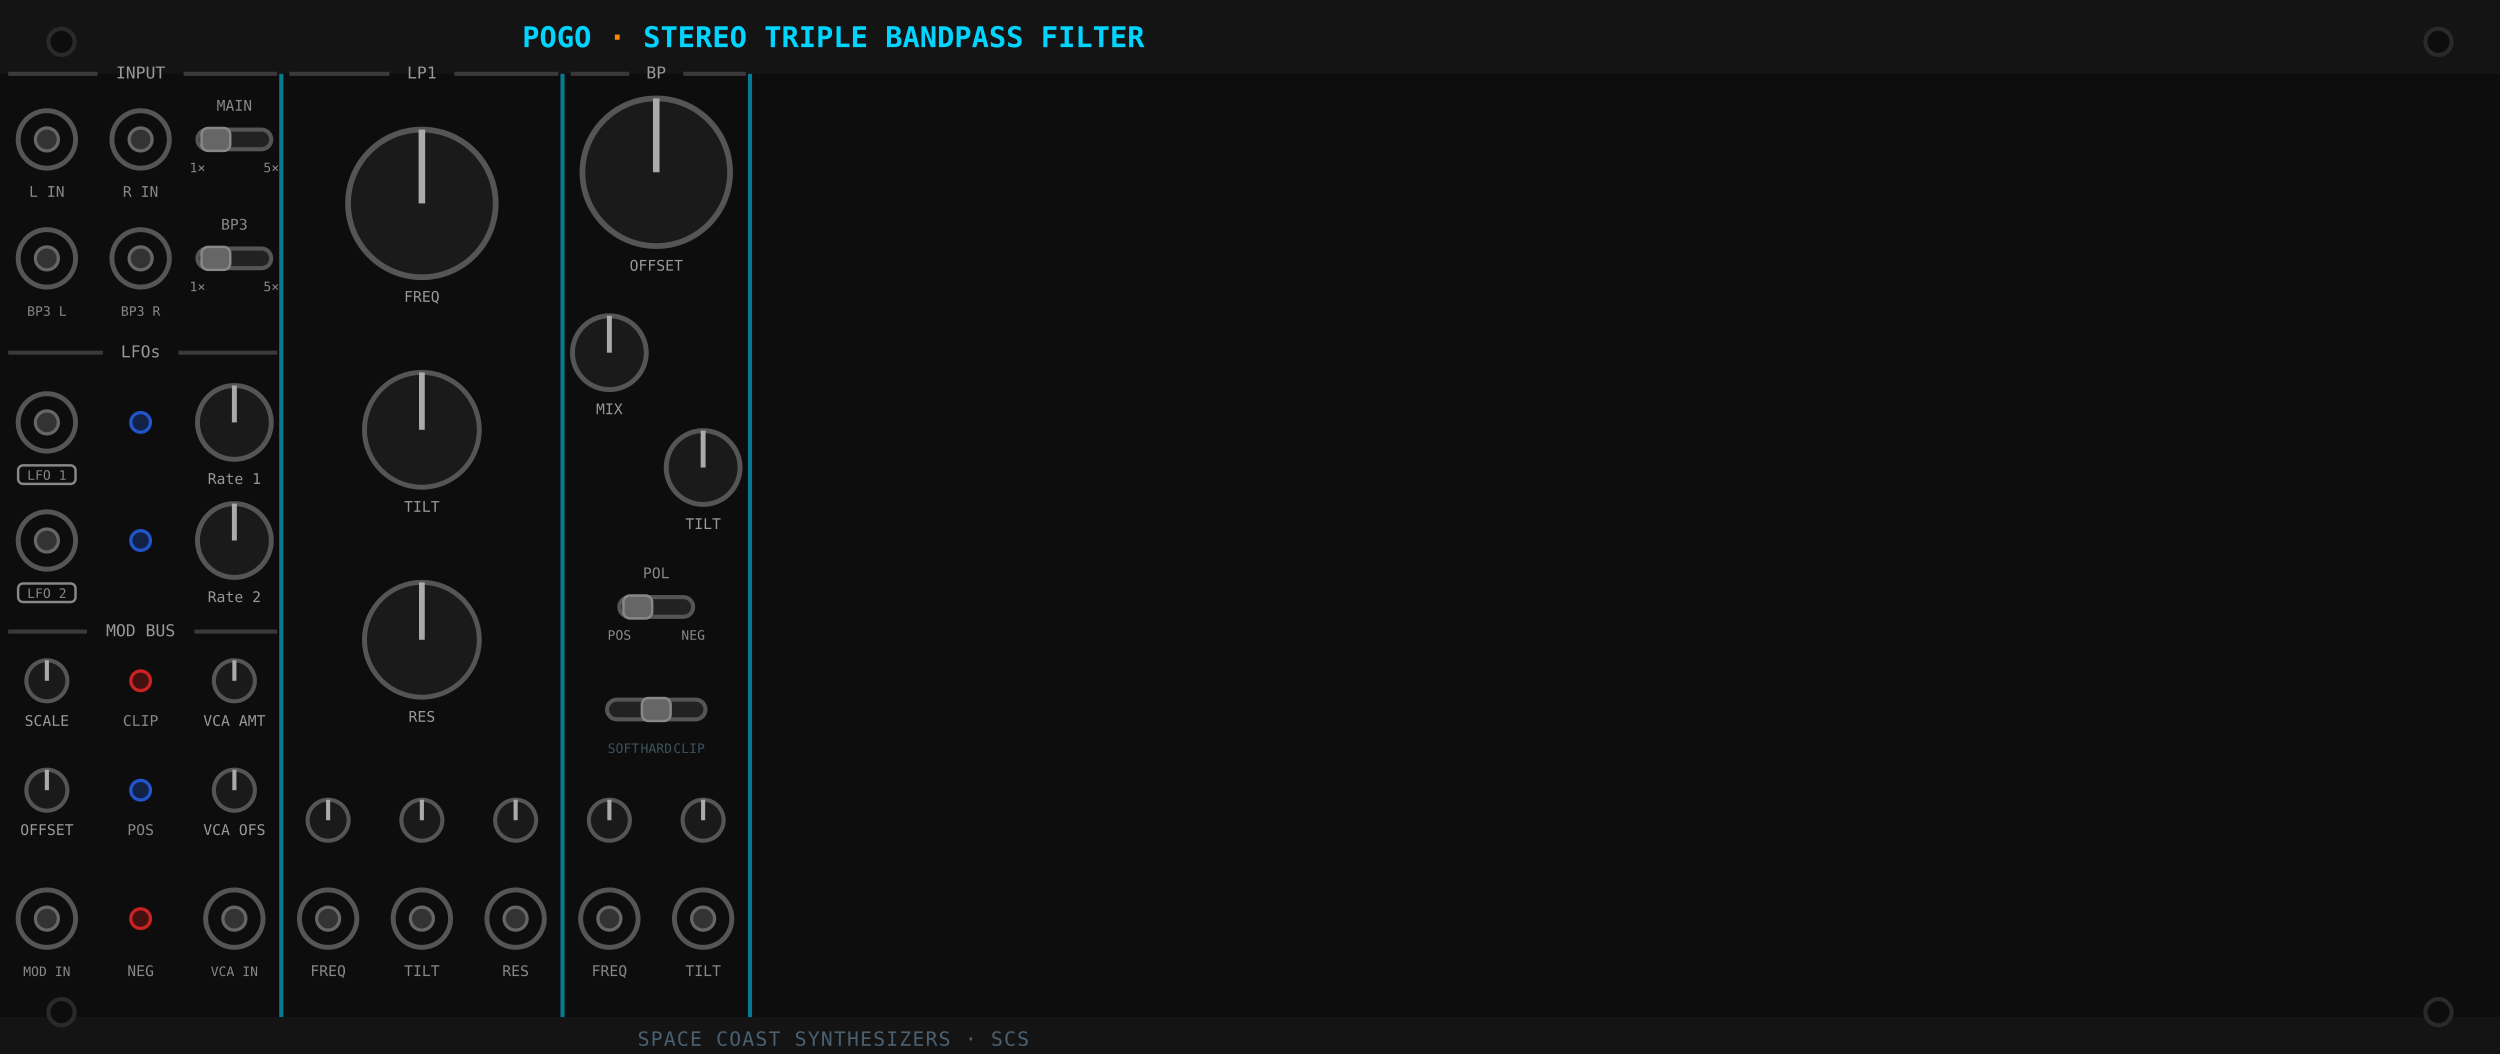
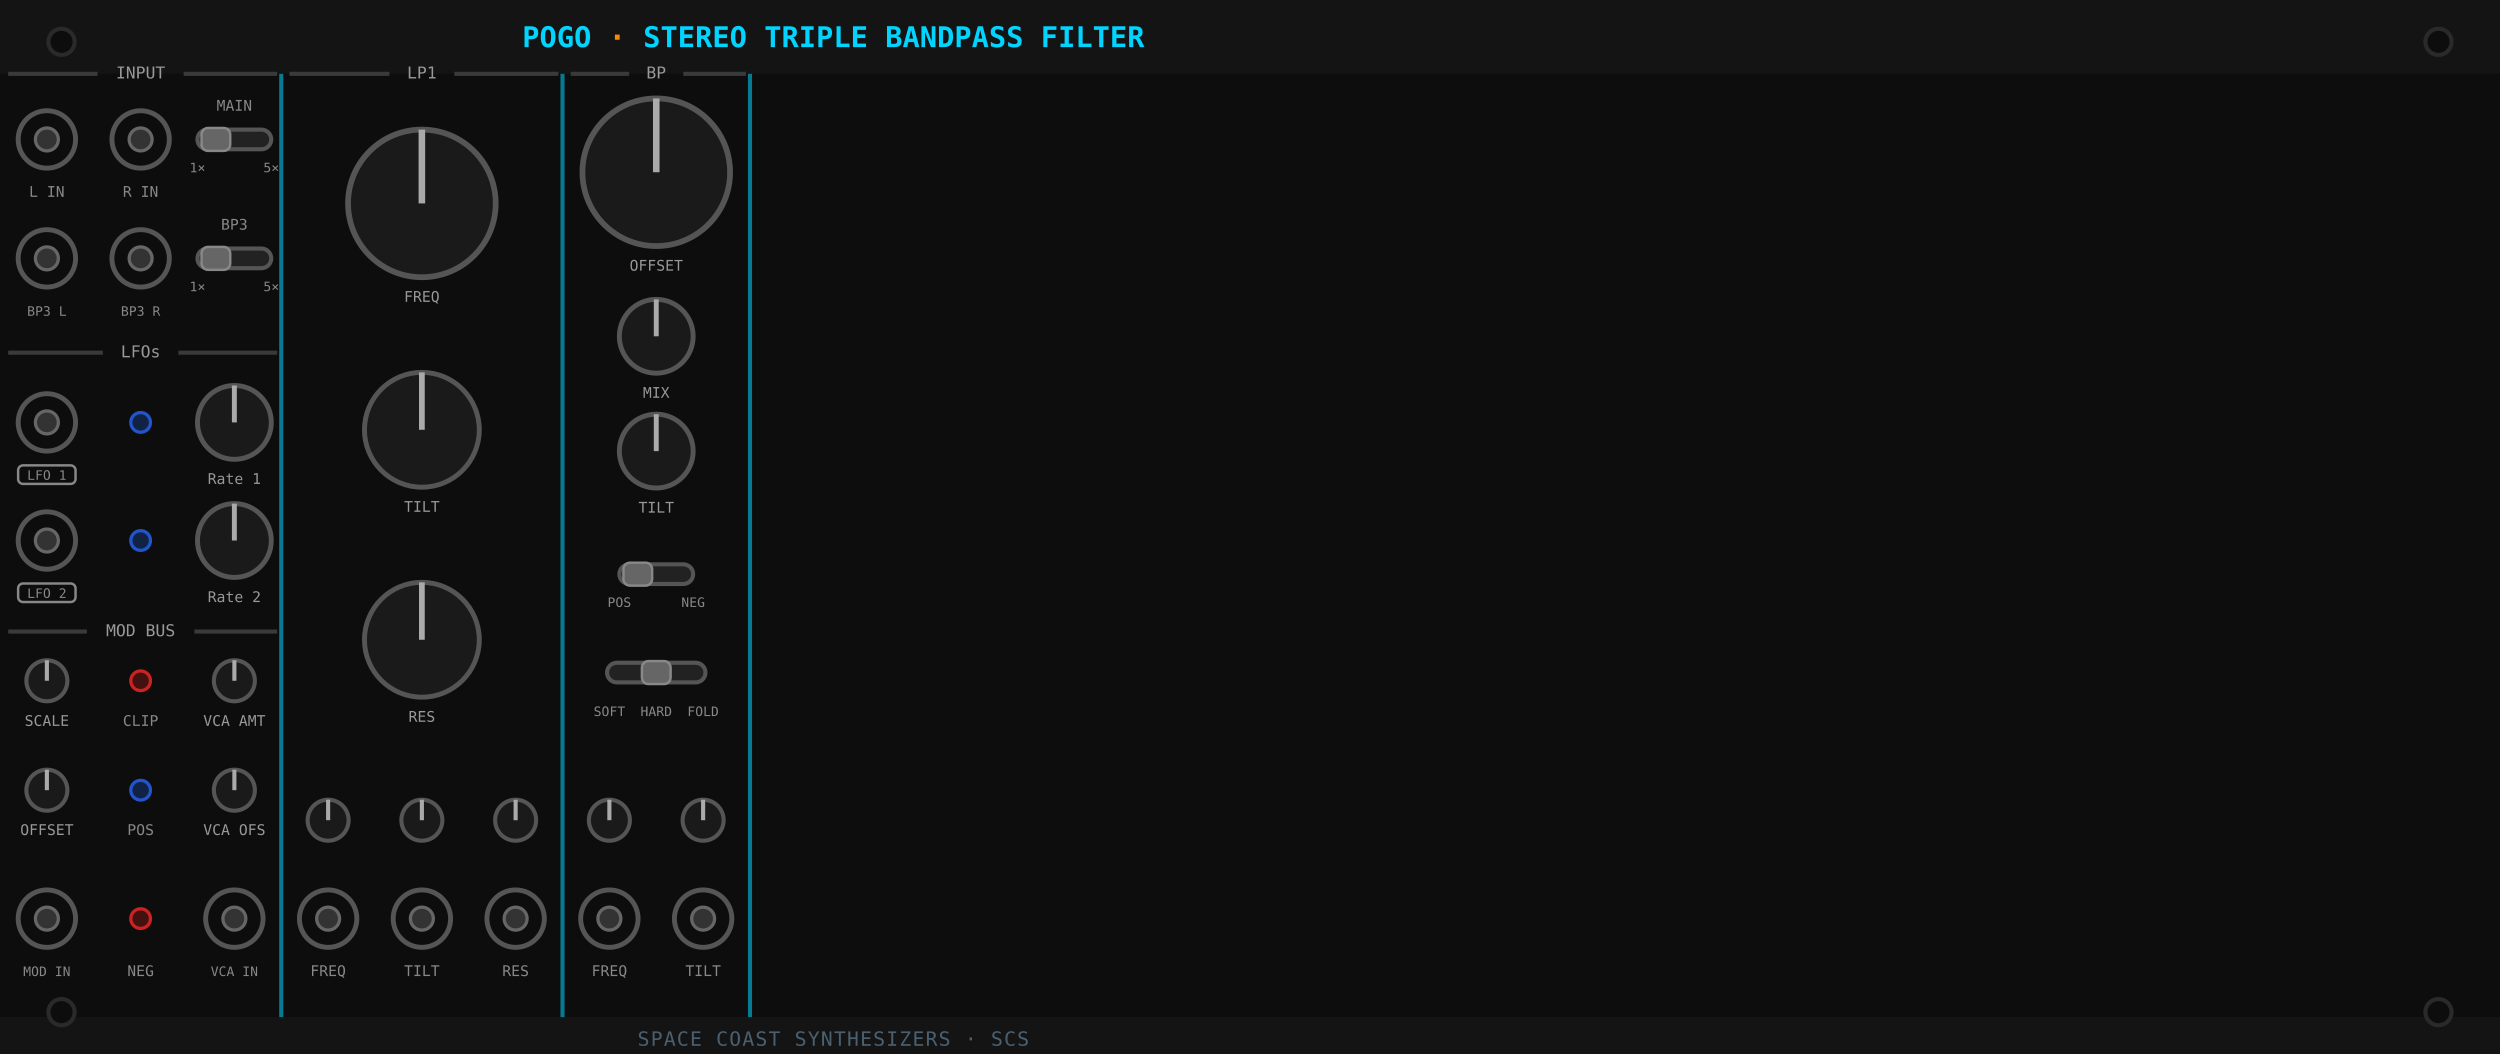
<svg xmlns="http://www.w3.org/2000/svg" width="304.8mm" height="128.5mm" viewBox="0 0 304.80 128.5">
  <rect x="0" y="0" width="304.8" height="128.5" fill="#0d0d0d" />
  <rect x="0" y="0" width="304.8" height="9.0" fill="#141414" />
  <rect x="0" y="124.0" width="304.8" height="4.5" fill="#141414" />
  <circle cx="7.5" cy="5.1" r="1.6" fill="#0d0d0d" stroke="#2a2a2a" stroke-width="0.5" />
  <circle cx="297.3" cy="5.1" r="1.6" fill="#0d0d0d" stroke="#2a2a2a" stroke-width="0.5" />
  <circle cx="7.5" cy="123.4" r="1.6" fill="#0d0d0d" stroke="#2a2a2a" stroke-width="0.5" />
  <circle cx="297.3" cy="123.4" r="1.6" fill="#0d0d0d" stroke="#2a2a2a" stroke-width="0.5" />
  <text x="101.60" y="5.75" fill="#00d4ff" font-family="monospace" font-size="3.5" font-weight="bold" text-anchor="middle">POGO  <tspan fill="#ff8800">·</tspan> STEREO TRIPLE BANDPASS FILTER</text>
  <text x="101.60" y="127.5" fill="#4a6070" font-family="monospace" font-size="2.4" text-anchor="middle" letter-spacing="0.15">SPACE COAST SYNTHESIZERS  ·  SCS</text>
  <line x1="34.29" y1="9.0" x2="34.29" y2="124.0" stroke="#00d4ff" stroke-width="0.5" opacity="0.55" />
  <line x1="68.58" y1="9.0" x2="68.58" y2="124.0" stroke="#00d4ff" stroke-width="0.5" opacity="0.55" />
  <line x1="91.44" y1="9.0" x2="91.44" y2="124.0" stroke="#00d4ff" stroke-width="0.5" opacity="0.55" />
  <line x1="1.0" y1="9.0" x2="11.89" y2="9.0" stroke="#3a3a3a" stroke-width="0.5" />
  <line x1="22.39" y1="9.0" x2="33.79" y2="9.0" stroke="#3a3a3a" stroke-width="0.5" />
  <text x="17.145" y="9.0" fill="#999" font-family="monospace" font-size="2.0" text-anchor="middle" dominant-baseline="middle">INPUT</text>
  <line x1="1.0" y1="43.0" x2="12.54" y2="43.0" stroke="#3a3a3a" stroke-width="0.5" />
  <line x1="21.75" y1="43.0" x2="33.79" y2="43.0" stroke="#3a3a3a" stroke-width="0.5" />
  <text x="17.145" y="43.0" fill="#999" font-family="monospace" font-size="2.0" text-anchor="middle" dominant-baseline="middle">LFOs</text>
  <line x1="1.0" y1="77.0" x2="10.59" y2="77.0" stroke="#3a3a3a" stroke-width="0.5" />
  <line x1="23.70" y1="77.0" x2="33.79" y2="77.0" stroke="#3a3a3a" stroke-width="0.5" />
  <text x="17.145" y="77.0" fill="#999" font-family="monospace" font-size="2.0" text-anchor="middle" dominant-baseline="middle">MOD BUS</text>
  <line x1="35.29" y1="9.0" x2="47.48" y2="9.0" stroke="#3a3a3a" stroke-width="0.5" />
  <line x1="55.39" y1="9.0" x2="68.08" y2="9.0" stroke="#3a3a3a" stroke-width="0.5" />
  <text x="51.435" y="9.0" fill="#999" font-family="monospace" font-size="2.0" text-anchor="middle" dominant-baseline="middle">LP1</text>
  <line x1="69.58" y1="9.0" x2="76.71" y2="9.0" stroke="#3a3a3a" stroke-width="0.5" />
  <line x1="83.31" y1="9.0" x2="90.94" y2="9.0" stroke="#3a3a3a" stroke-width="0.5" />
  <text x="80.01" y="9.0" fill="#999" font-family="monospace" font-size="2.0" text-anchor="middle" dominant-baseline="middle">BP</text>
  <circle cx="5.715" cy="17.0" r="3.5" fill="none" stroke="#555" stroke-width="0.6" />
  <circle cx="5.715" cy="17.0" r="1.4" fill="#333" stroke="#666" stroke-width="0.4" />
  <text x="5.715" y="24.0" fill="#888" font-family="monospace" font-size="1.8" text-anchor="middle">L IN</text>
  <circle cx="17.145" cy="17.0" r="3.5" fill="none" stroke="#555" stroke-width="0.6" />
  <circle cx="17.145" cy="17.0" r="1.4" fill="#333" stroke="#666" stroke-width="0.4" />
  <text x="17.145" y="24.0" fill="#888" font-family="monospace" font-size="1.8" text-anchor="middle">R IN</text>
  <text x="28.575" y="13.5" fill="#888" font-family="monospace" font-size="1.8" text-anchor="middle">MAIN</text>
  <rect x="24.07" y="15.80" width="9" height="2.4" rx="1.2" fill="#222" stroke="#555" stroke-width="0.5" />
  <rect x="24.57" y="15.60" width="3.5" height="2.8" rx="0.8" fill="#666" stroke="#888" stroke-width="0.3" />
  <text x="24.075" y="21.0" fill="#888" font-family="monospace" font-size="1.6" text-anchor="middle">1×</text>
  <text x="33.075" y="21.0" fill="#888" font-family="monospace" font-size="1.6" text-anchor="middle">5×</text>
  <circle cx="5.715" cy="31.5" r="3.5" fill="none" stroke="#555" stroke-width="0.6" />
  <circle cx="5.715" cy="31.5" r="1.4" fill="#333" stroke="#666" stroke-width="0.4" />
  <text x="5.715" y="38.5" fill="#888" font-family="monospace" font-size="1.6" text-anchor="middle">BP3 L</text>
  <circle cx="17.145" cy="31.5" r="3.5" fill="none" stroke="#555" stroke-width="0.6" />
  <circle cx="17.145" cy="31.5" r="1.4" fill="#333" stroke="#666" stroke-width="0.4" />
  <text x="17.145" y="38.5" fill="#888" font-family="monospace" font-size="1.6" text-anchor="middle">BP3 R</text>
  <text x="28.575" y="28.0" fill="#888" font-family="monospace" font-size="1.8" text-anchor="middle">BP3</text>
  <rect x="24.07" y="30.30" width="9" height="2.4" rx="1.2" fill="#222" stroke="#555" stroke-width="0.5" />
  <rect x="24.57" y="30.10" width="3.5" height="2.8" rx="0.8" fill="#666" stroke="#888" stroke-width="0.3" />
  <text x="24.075" y="35.5" fill="#888" font-family="monospace" font-size="1.6" text-anchor="middle">1×</text>
  <text x="33.075" y="35.5" fill="#888" font-family="monospace" font-size="1.6" text-anchor="middle">5×</text>
  <circle cx="5.715" cy="51.5" r="3.5" fill="none" stroke="#555" stroke-width="0.6" />
  <circle cx="5.715" cy="51.5" r="1.4" fill="#333" stroke="#666" stroke-width="0.4" />
  <rect x="2.21" y="56.74" width="7.0" height="2.26" rx="0.6" fill="none" stroke="#888" stroke-width="0.3" />
  <text x="5.715" y="58.5" fill="#888" font-family="monospace" font-size="1.6" text-anchor="middle">LFO 1</text>
  <circle cx="17.145" cy="51.5" r="1.2" fill="#112244" stroke="#2255cc" stroke-width="0.4" />
  <circle cx="28.575" cy="51.5" r="4.5" fill="#1a1a1a" stroke="#555" stroke-width="0.6" />
  <line x1="28.575" y1="51.5" x2="28.575" y2="47.0" stroke="#aaa" stroke-width="0.6" />
  <text x="28.575" y="59.0" fill="#999" font-family="monospace" font-size="1.8" text-anchor="middle">Rate 1</text>
  <circle cx="5.715" cy="65.9" r="3.5" fill="none" stroke="#555" stroke-width="0.6" />
  <circle cx="5.715" cy="65.9" r="1.4" fill="#333" stroke="#666" stroke-width="0.4" />
  <rect x="2.21" y="71.14" width="7.0" height="2.26" rx="0.6" fill="none" stroke="#888" stroke-width="0.3" />
  <text x="5.715" y="72.9" fill="#888" font-family="monospace" font-size="1.6" text-anchor="middle">LFO 2</text>
  <circle cx="17.145" cy="65.9" r="1.2" fill="#112244" stroke="#2255cc" stroke-width="0.4" />
  <circle cx="28.575" cy="65.9" r="4.5" fill="#1a1a1a" stroke="#555" stroke-width="0.6" />
  <line x1="28.575" y1="65.9" x2="28.575" y2="61.4" stroke="#aaa" stroke-width="0.6" />
  <text x="28.575" y="73.4" fill="#999" font-family="monospace" font-size="1.8" text-anchor="middle">Rate 2</text>
  <circle cx="5.715" cy="83.0" r="2.5" fill="#1a1a1a" stroke="#555" stroke-width="0.5" />
  <line x1="5.715" y1="83.0" x2="5.715" y2="80.5" stroke="#aaa" stroke-width="0.5" />
  <text x="5.715" y="88.5" fill="#999" font-family="monospace" font-size="1.8" text-anchor="middle">SCALE</text>
  <circle cx="28.575" cy="83.0" r="2.5" fill="#1a1a1a" stroke="#555" stroke-width="0.5" />
  <line x1="28.575" y1="83.0" x2="28.575" y2="80.5" stroke="#aaa" stroke-width="0.5" />
  <text x="28.575" y="88.5" fill="#999" font-family="monospace" font-size="1.8" text-anchor="middle">VCA AMT</text>
  <circle cx="17.145" cy="83.0" r="1.2" fill="#441111" stroke="#cc2222" stroke-width="0.4" />
  <text x="17.145" y="88.5" fill="#888" font-family="monospace" font-size="1.8" text-anchor="middle">CLIP</text>
  <circle cx="5.715" cy="96.34" r="2.5" fill="#1a1a1a" stroke="#555" stroke-width="0.5" />
  <line x1="5.715" y1="96.34" x2="5.715" y2="93.84" stroke="#aaa" stroke-width="0.5" />
  <text x="5.715" y="101.8" fill="#999" font-family="monospace" font-size="1.8" text-anchor="middle">OFFSET</text>
  <circle cx="28.575" cy="96.34" r="2.5" fill="#1a1a1a" stroke="#555" stroke-width="0.5" />
  <line x1="28.575" y1="96.34" x2="28.575" y2="93.84" stroke="#aaa" stroke-width="0.5" />
  <text x="28.575" y="101.8" fill="#999" font-family="monospace" font-size="1.8" text-anchor="middle">VCA OFS</text>
  <circle cx="17.145" cy="96.34" r="1.2" fill="#112244" stroke="#2255cc" stroke-width="0.4" />
  <text x="17.145" y="101.8" fill="#888" font-family="monospace" font-size="1.8" text-anchor="middle">POS</text>
  <circle cx="5.715" cy="112.0" r="3.5" fill="none" stroke="#555" stroke-width="0.6" />
  <circle cx="5.715" cy="112.0" r="1.4" fill="#333" stroke="#666" stroke-width="0.4" />
  <text x="5.715" y="119.0" fill="#888" font-family="monospace" font-size="1.6" text-anchor="middle">MOD IN</text>
  <circle cx="17.145" cy="112.0" r="1.2" fill="#441111" stroke="#cc2222" stroke-width="0.4" />
  <text x="17.145" y="119.0" fill="#888" font-family="monospace" font-size="1.8" text-anchor="middle">NEG</text>
  <circle cx="28.575" cy="112.0" r="3.5" fill="none" stroke="#555" stroke-width="0.6" />
  <circle cx="28.575" cy="112.0" r="1.4" fill="#333" stroke="#666" stroke-width="0.4" />
  <text x="28.575" y="119.0" fill="#888" font-family="monospace" font-size="1.6" text-anchor="middle">VCA IN</text>
  <circle cx="51.435" cy="24.8" r="9.0" fill="#1a1a1a" stroke="#555" stroke-width="0.7" />
  <line x1="51.435" y1="24.8" x2="51.435" y2="15.8" stroke="#aaa" stroke-width="0.8" />
  <text x="51.435" y="36.8" fill="#999" font-family="monospace" font-size="1.8" text-anchor="middle">FREQ</text>
  <circle cx="51.435" cy="52.4" r="7.0" fill="#1a1a1a" stroke="#555" stroke-width="0.6" />
  <line x1="51.435" y1="52.4" x2="51.435" y2="45.4" stroke="#aaa" stroke-width="0.7" />
  <text x="51.435" y="62.4" fill="#999" font-family="monospace" font-size="1.8" text-anchor="middle">TILT</text>
  <circle cx="51.435" cy="78.0" r="7.0" fill="#1a1a1a" stroke="#555" stroke-width="0.6" />
  <line x1="51.435" y1="78.0" x2="51.435" y2="71.0" stroke="#aaa" stroke-width="0.7" />
  <text x="51.435" y="88.0" fill="#999" font-family="monospace" font-size="1.8" text-anchor="middle">RES</text>
  <circle cx="40.005" cy="100.0" r="2.5" fill="#1a1a1a" stroke="#555" stroke-width="0.5" />
  <line x1="40.005" y1="100.0" x2="40.005" y2="97.5" stroke="#aaa" stroke-width="0.5" />
  <text x="40.005" y="105.5" fill="#999" font-family="monospace" font-size="1.8" text-anchor="middle" />
  <circle cx="51.435" cy="100.0" r="2.5" fill="#1a1a1a" stroke="#555" stroke-width="0.5" />
  <line x1="51.435" y1="100.0" x2="51.435" y2="97.5" stroke="#aaa" stroke-width="0.5" />
  <text x="51.435" y="105.5" fill="#999" font-family="monospace" font-size="1.8" text-anchor="middle" />
  <circle cx="62.865" cy="100.0" r="2.5" fill="#1a1a1a" stroke="#555" stroke-width="0.5" />
  <line x1="62.865" y1="100.0" x2="62.865" y2="97.5" stroke="#aaa" stroke-width="0.5" />
  <text x="62.865" y="105.5" fill="#999" font-family="monospace" font-size="1.8" text-anchor="middle" />
  <circle cx="40.005" cy="112.0" r="3.5" fill="none" stroke="#555" stroke-width="0.6" />
  <circle cx="40.005" cy="112.0" r="1.4" fill="#333" stroke="#666" stroke-width="0.4" />
  <text x="40.005" y="119.0" fill="#888" font-family="monospace" font-size="1.8" text-anchor="middle">FREQ</text>
  <circle cx="51.435" cy="112.0" r="3.5" fill="none" stroke="#555" stroke-width="0.6" />
  <circle cx="51.435" cy="112.0" r="1.4" fill="#333" stroke="#666" stroke-width="0.4" />
  <text x="51.435" y="119.0" fill="#888" font-family="monospace" font-size="1.8" text-anchor="middle">TILT</text>
  <circle cx="62.865" cy="112.0" r="3.5" fill="none" stroke="#555" stroke-width="0.6" />
  <circle cx="62.865" cy="112.0" r="1.4" fill="#333" stroke="#666" stroke-width="0.4" />
  <text x="62.865" y="119.0" fill="#888" font-family="monospace" font-size="1.8" text-anchor="middle">RES</text>
  <circle cx="80.01" cy="21.0" r="9.0" fill="#1a1a1a" stroke="#555" stroke-width="0.7" />
  <line x1="80.01" y1="21.0" x2="80.01" y2="12.0" stroke="#aaa" stroke-width="0.8" />
  <text x="80.01" y="33.0" fill="#999" font-family="monospace" font-size="1.8" text-anchor="middle">OFFSET</text>
-   <circle cx="74.295" cy="43.0" r="4.5" fill="#1a1a1a" stroke="#555" stroke-width="0.6" />
-   <line x1="74.295" y1="43.0" x2="74.295" y2="38.5" stroke="#aaa" stroke-width="0.6" />
-   <text x="74.295" y="50.5" fill="#999" font-family="monospace" font-size="1.8" text-anchor="middle">MIX</text>
-   <circle cx="85.725" cy="57.0" r="4.5" fill="#1a1a1a" stroke="#555" stroke-width="0.6" />
-   <line x1="85.725" y1="57.0" x2="85.725" y2="52.5" stroke="#aaa" stroke-width="0.6" />
-   <text x="85.725" y="64.5" fill="#999" font-family="monospace" font-size="1.8" text-anchor="middle">TILT</text>
-   <text x="80.01" y="70.5" fill="#888" font-family="monospace" font-size="1.8" text-anchor="middle">POL</text>
-   <rect x="75.51" y="72.80" width="9" height="2.4" rx="1.2" fill="#222" stroke="#555" stroke-width="0.5" />
-   <rect x="76.01" y="72.60" width="3.5" height="2.8" rx="0.8" fill="#666" stroke="#888" stroke-width="0.3" />
-   <text x="75.51" y="78.0" fill="#888" font-family="monospace" font-size="1.6" text-anchor="middle">POS</text>
-   <text x="84.51" y="78.0" fill="#888" font-family="monospace" font-size="1.6" text-anchor="middle">NEG</text>
-   <rect x="74.01" y="85.30" width="12" height="2.4" rx="1.2" fill="#222" stroke="#555" stroke-width="0.5" />
-   <rect x="78.26" y="85.10" width="3.5" height="2.8" rx="0.8" fill="#666" stroke="#888" stroke-width="0.3" />
-   <text x="76.01" y="91.8" fill="#3d5260" font-family="monospace" font-size="1.6" text-anchor="middle">SOFT</text>
-   <text x="80.01" y="91.8" fill="#3d5260" font-family="monospace" font-size="1.6" text-anchor="middle">HARD</text>
-   <text x="84.01" y="91.8" fill="#3d5260" font-family="monospace" font-size="1.6" text-anchor="middle">CLIP</text>
-   <text x="80.01" y="95.3" fill="#999" font-family="monospace" font-size="1.8" text-anchor="middle" />
+   <circle cx="80.01" cy="41.0" r="4.5" fill="#1a1a1a" stroke="#555" stroke-width="0.6" />
+   <line x1="80.01" y1="41.0" x2="80.01" y2="36.5" stroke="#aaa" stroke-width="0.6" />
+   <text x="80.01" y="48.5" fill="#999" font-family="monospace" font-size="1.8" text-anchor="middle">MIX</text>
+   <circle cx="80.01" cy="55.0" r="4.5" fill="#1a1a1a" stroke="#555" stroke-width="0.6" />
+   <line x1="80.01" y1="55.0" x2="80.01" y2="50.5" stroke="#aaa" stroke-width="0.6" />
+   <text x="80.01" y="62.5" fill="#999" font-family="monospace" font-size="1.8" text-anchor="middle">TILT</text>
+   <text x="80.01" y="66.5" fill="#888" font-family="monospace" font-size="1.8" text-anchor="middle" />
+   <rect x="75.51" y="68.80" width="9" height="2.4" rx="1.2" fill="#222" stroke="#555" stroke-width="0.5" />
+   <rect x="76.01" y="68.60" width="3.5" height="2.8" rx="0.8" fill="#666" stroke="#888" stroke-width="0.3" />
+   <text x="75.51" y="74.0" fill="#888" font-family="monospace" font-size="1.6" text-anchor="middle">POS</text>
+   <text x="84.51" y="74.0" fill="#888" font-family="monospace" font-size="1.6" text-anchor="middle">NEG</text>
+   <rect x="74.01" y="80.80" width="12" height="2.4" rx="1.2" fill="#222" stroke="#555" stroke-width="0.5" />
+   <rect x="78.26" y="80.60" width="3.5" height="2.8" rx="0.8" fill="#666" stroke="#888" stroke-width="0.3" />
+   <text x="74.3" y="87.3" fill="#888" font-family="monospace" font-size="1.6" text-anchor="middle">SOFT</text>
+   <text x="80.01" y="87.3" fill="#888" font-family="monospace" font-size="1.6" text-anchor="middle">HARD</text>
+   <text x="85.72" y="87.3" fill="#888" font-family="monospace" font-size="1.6" text-anchor="middle">FOLD</text>
+   <text x="80.01" y="90.8" fill="#999" font-family="monospace" font-size="1.8" text-anchor="middle" />
  <circle cx="74.295" cy="100.0" r="2.5" fill="#1a1a1a" stroke="#555" stroke-width="0.5" />
  <line x1="74.295" y1="100.0" x2="74.295" y2="97.5" stroke="#aaa" stroke-width="0.5" />
  <text x="74.295" y="105.5" fill="#999" font-family="monospace" font-size="1.8" text-anchor="middle" />
  <circle cx="85.725" cy="100.0" r="2.5" fill="#1a1a1a" stroke="#555" stroke-width="0.5" />
  <line x1="85.725" y1="100.0" x2="85.725" y2="97.5" stroke="#aaa" stroke-width="0.5" />
  <text x="85.725" y="105.5" fill="#999" font-family="monospace" font-size="1.8" text-anchor="middle" />
  <circle cx="74.295" cy="112.0" r="3.5" fill="none" stroke="#555" stroke-width="0.6" />
  <circle cx="74.295" cy="112.0" r="1.4" fill="#333" stroke="#666" stroke-width="0.4" />
  <text x="74.295" y="119.0" fill="#888" font-family="monospace" font-size="1.8" text-anchor="middle">FREQ</text>
  <circle cx="85.725" cy="112.0" r="3.5" fill="none" stroke="#555" stroke-width="0.6" />
  <circle cx="85.725" cy="112.0" r="1.4" fill="#333" stroke="#666" stroke-width="0.4" />
  <text x="85.725" y="119.0" fill="#888" font-family="monospace" font-size="1.8" text-anchor="middle">TILT</text>
</svg>
